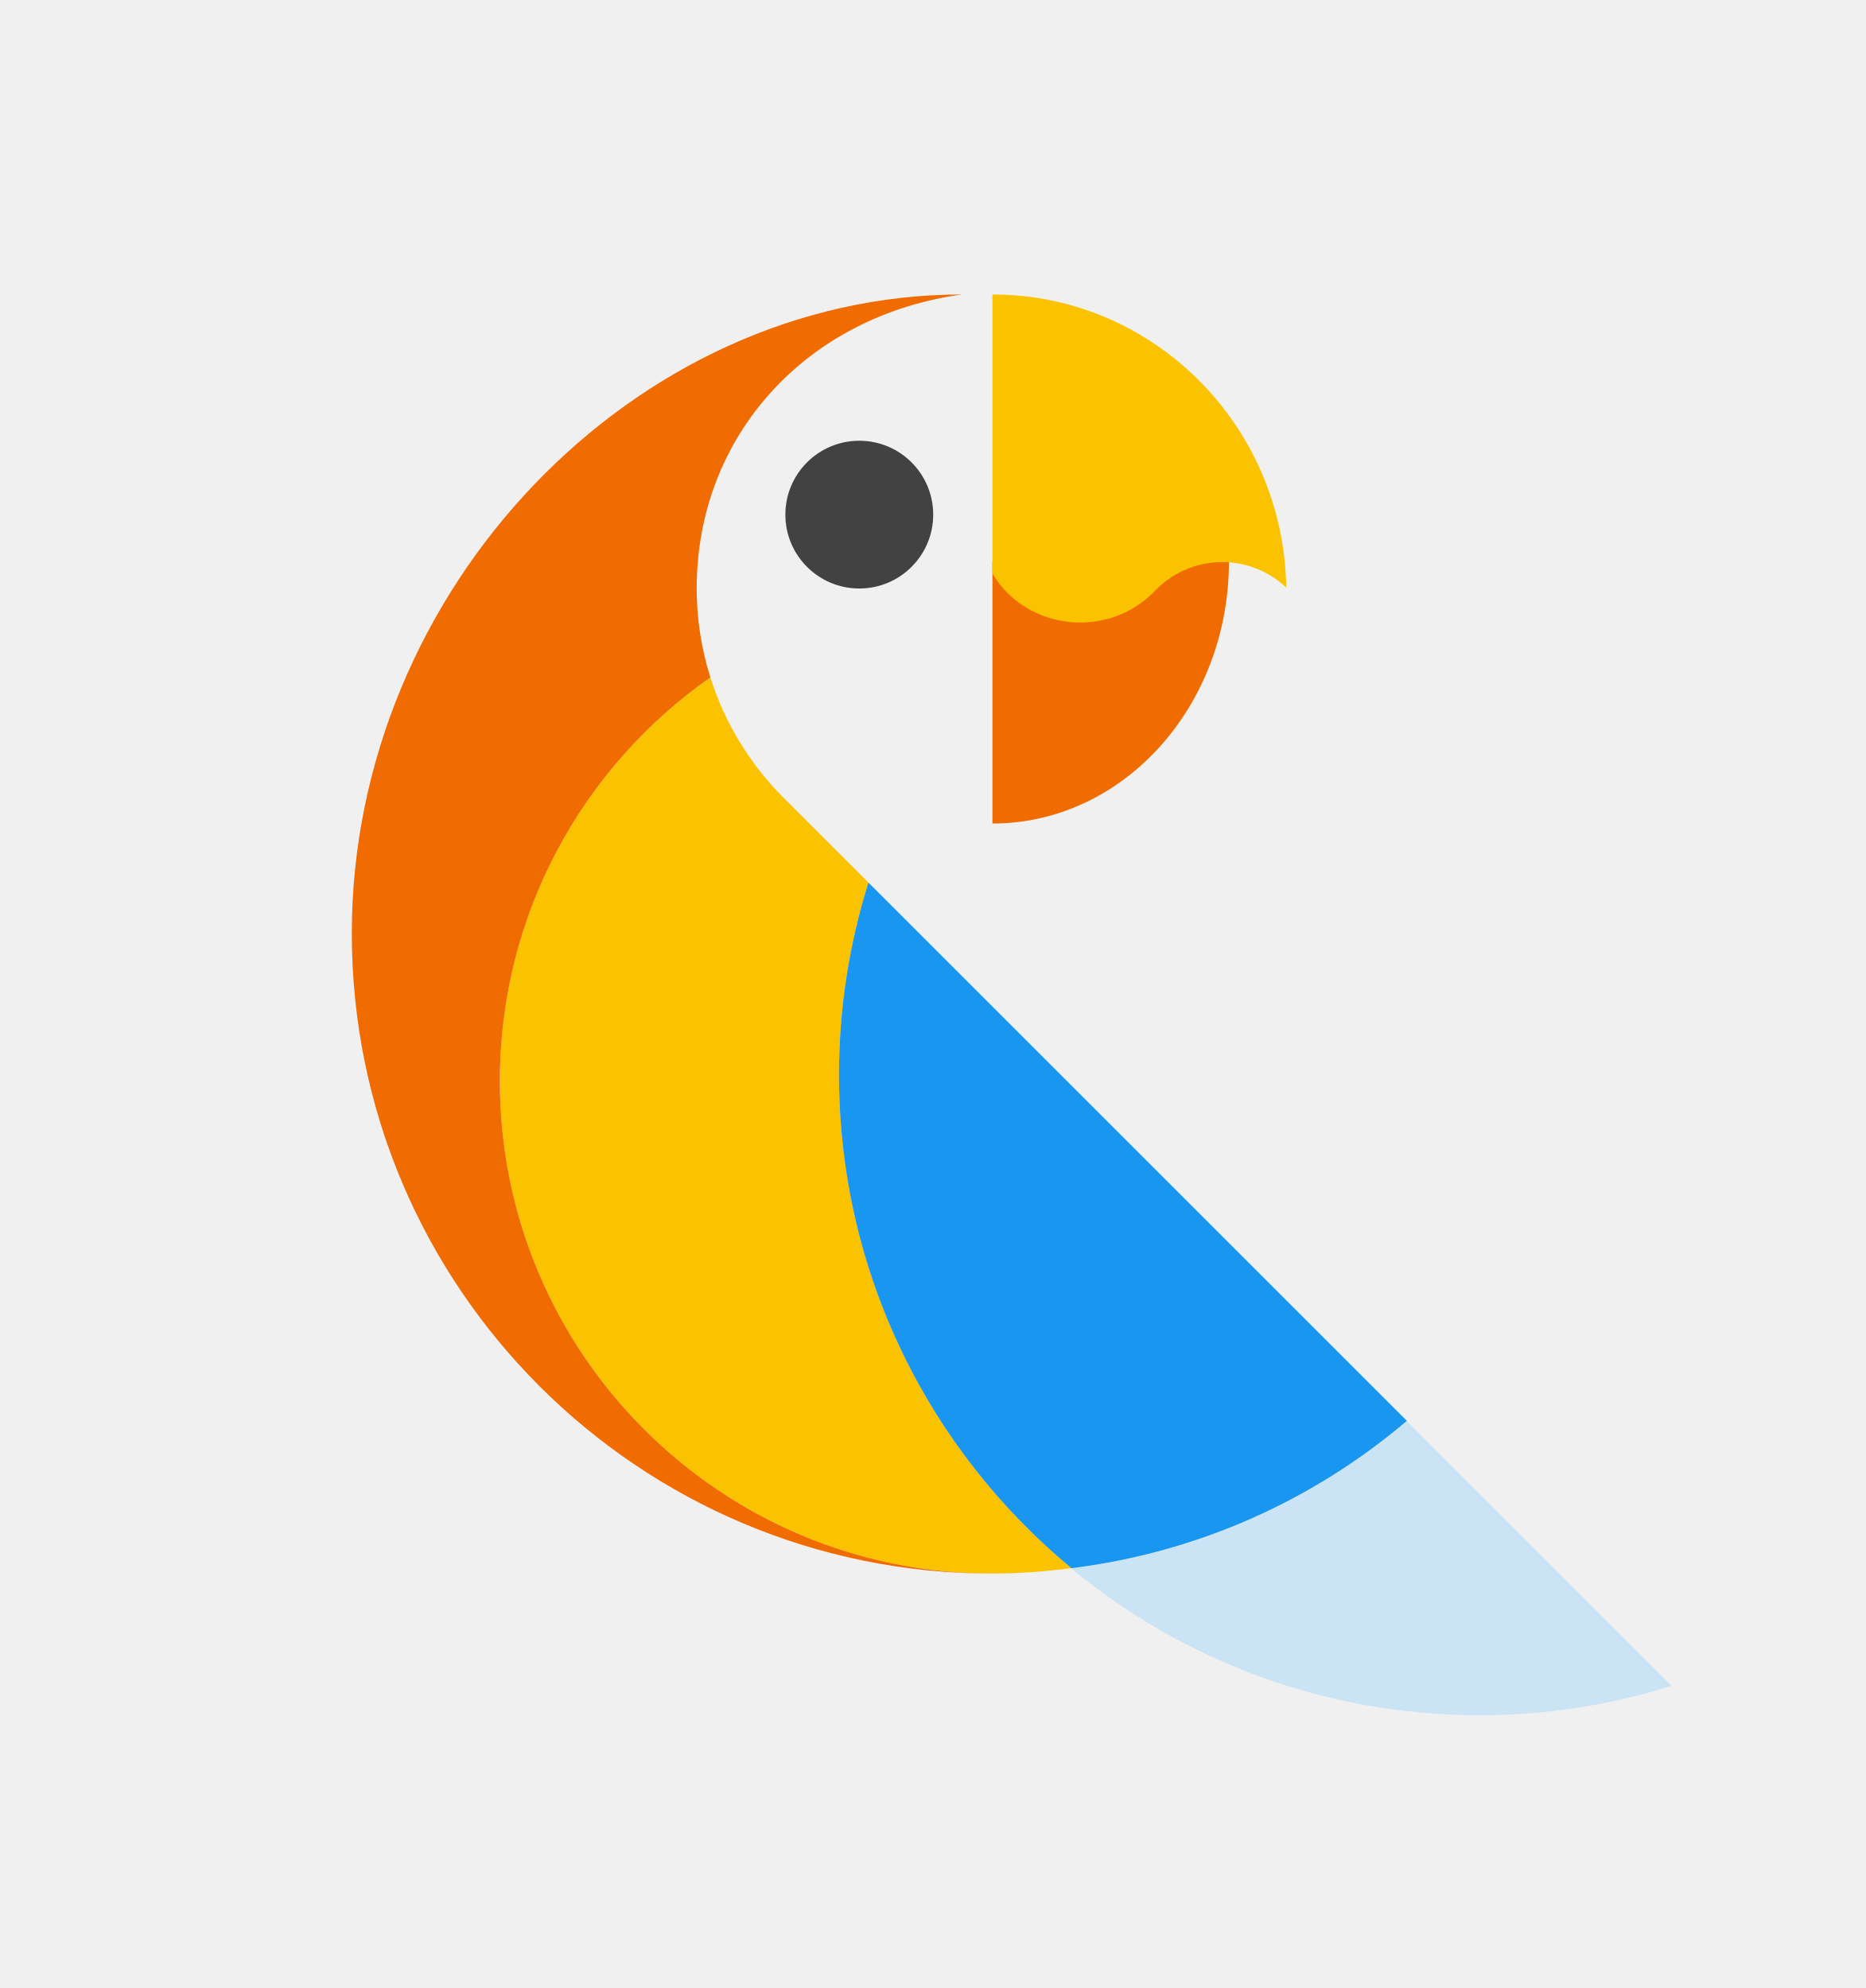
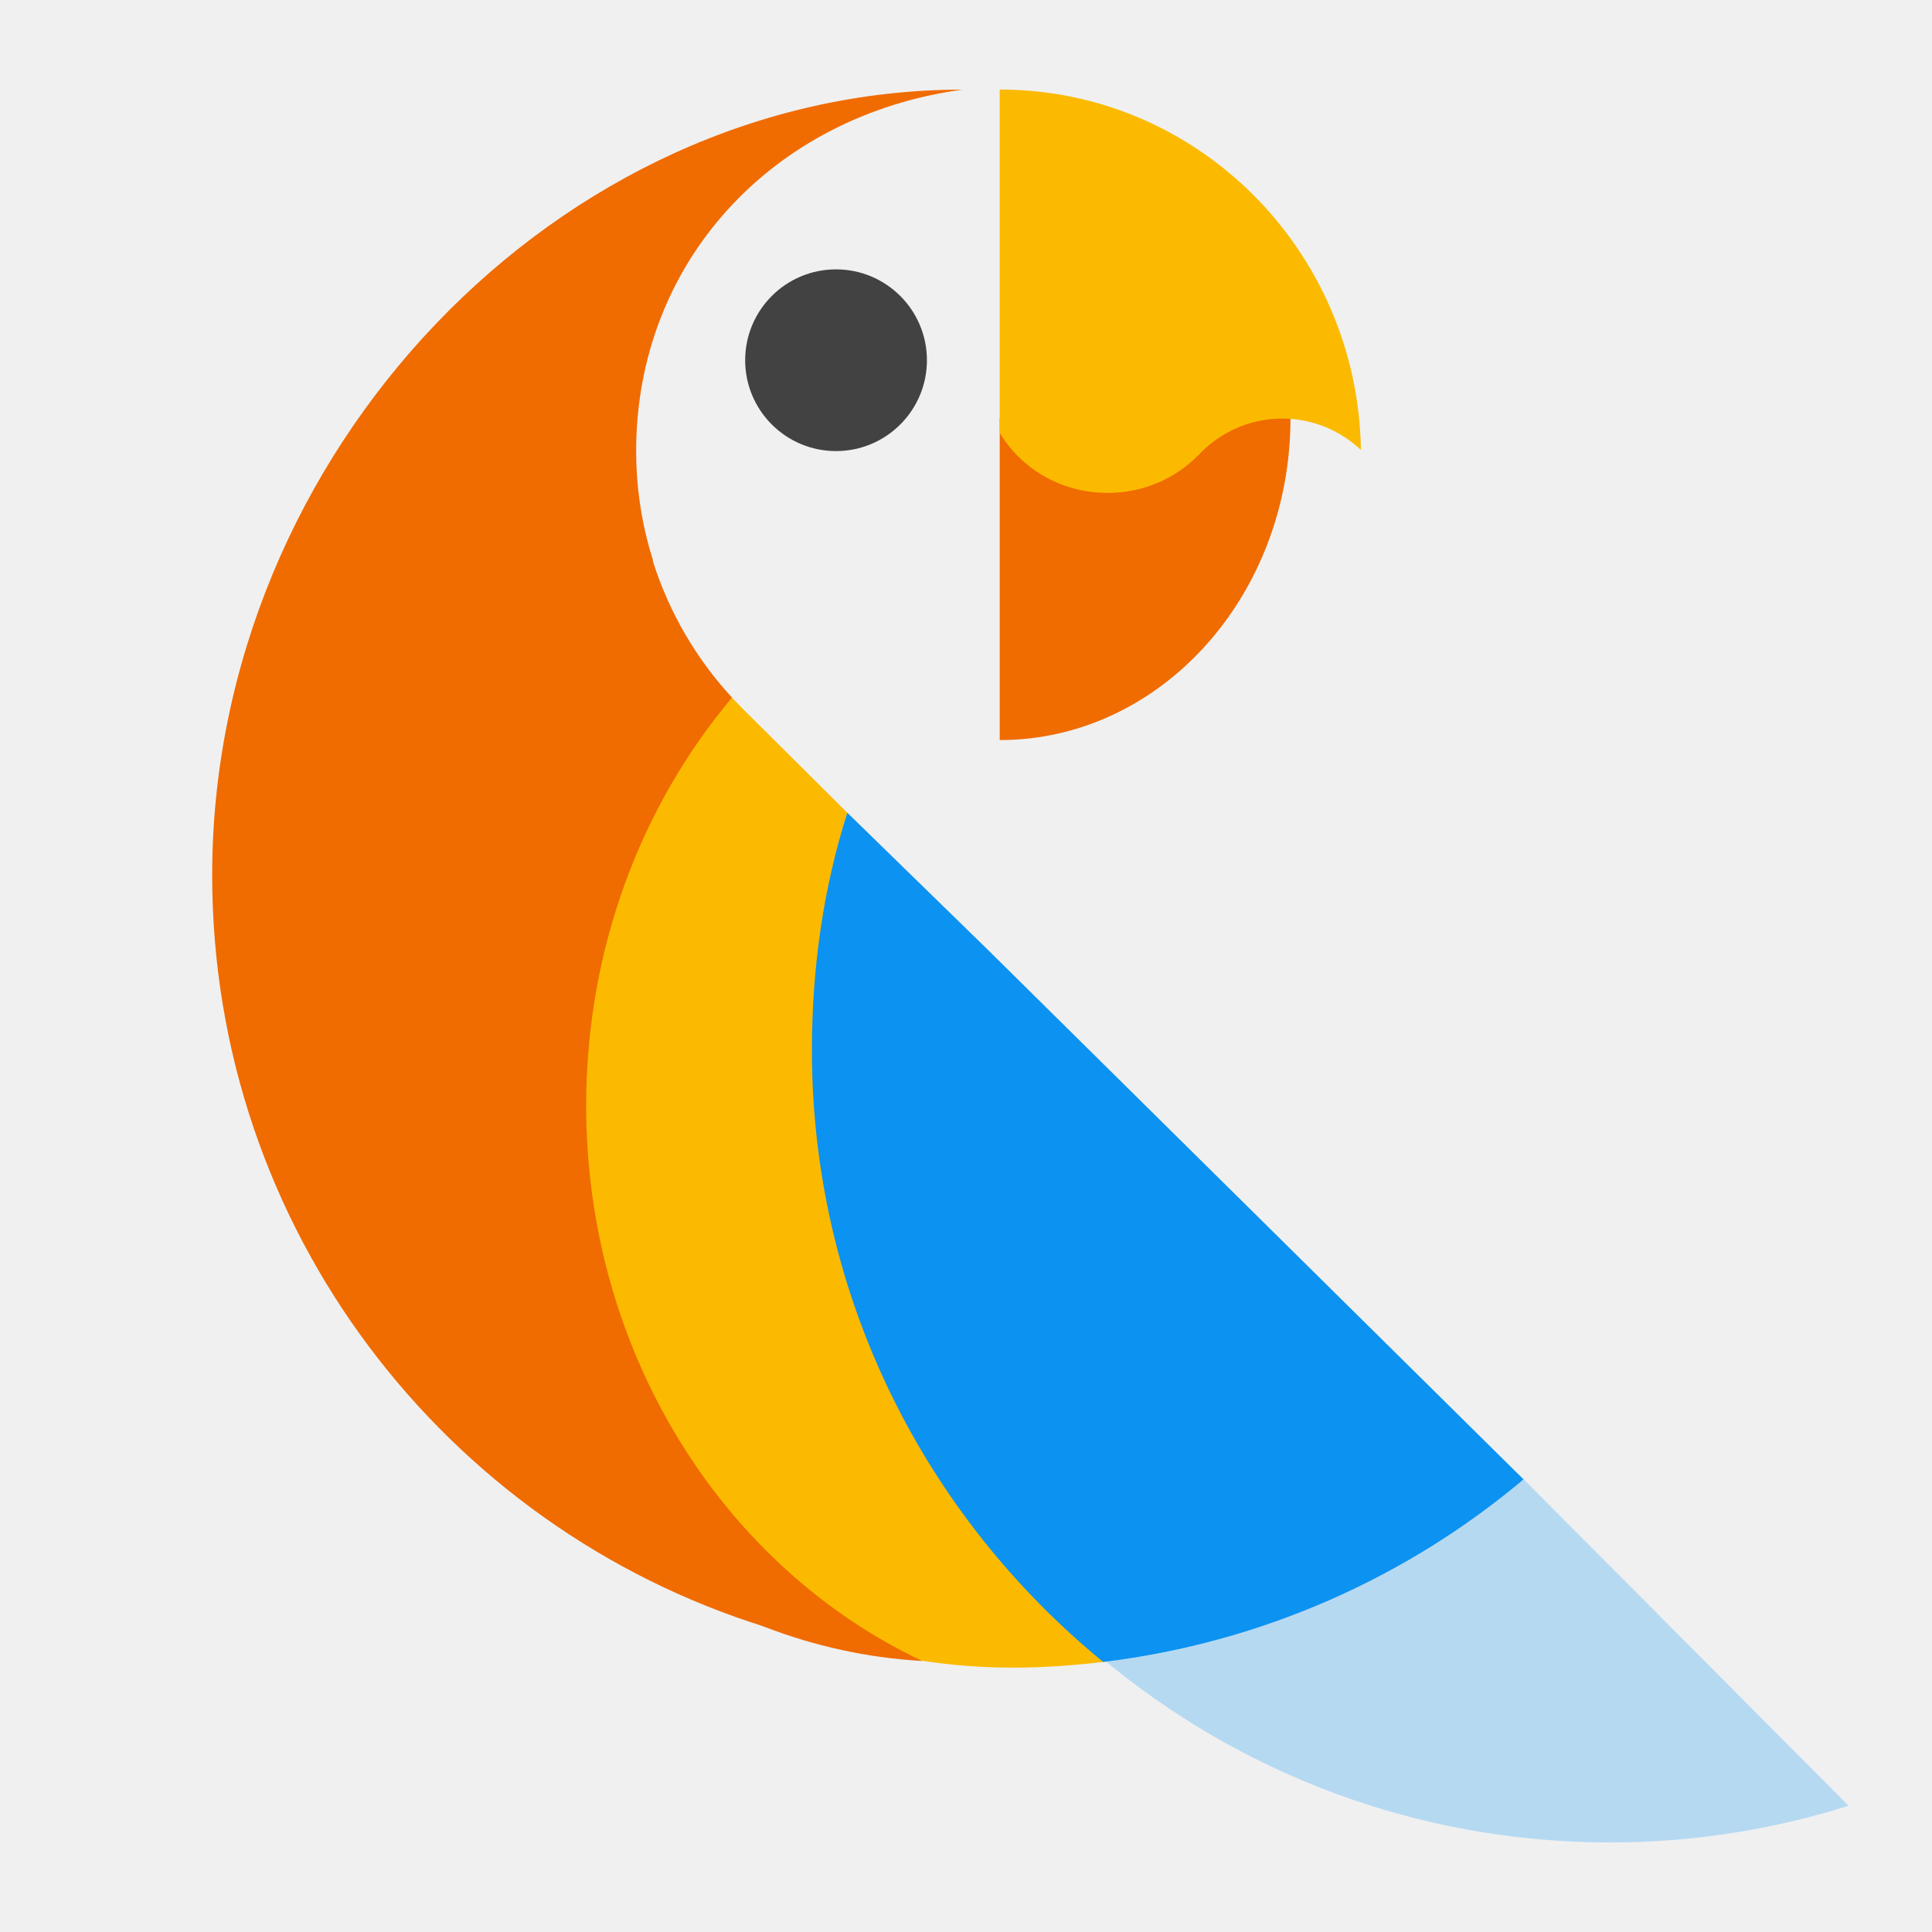
- <svg xmlns="http://www.w3.org/2000/svg" version="1.1" id="layers_copy" x="0px" y="0px" viewBox="0 0 2120 2260" style="enable-background:new 0 0 2120 2260;" xml:space="preserve">
+ <svg xmlns="http://www.w3.org/2000/svg" version="1.1" id="layers_copy" x="0px" y="0px" viewBox="0 0 1200 1200" style="enable-background:new 0 0 1200 1200;" xml:space="preserve">
  <style type="text/css">
	.Łukowy_x0020_zielony{fill:url(#SVGID_1_);stroke:#FFFFFF;stroke-width:0.25;stroke-miterlimit:1;}
	.st0{fill:#424242;}
- 	.st1{fill:#FBC200;}
- 	.st2{fill:#CBE4F5;}
- 	.st3{fill:#1996F0;}
- 	.st4{fill:#F06B00;}
+ 	.st1{fill:#F06B00;}
+ 	.st2{fill:#FBBA00;}
+ 	.st3{fill:#B6D9F2;}
+ 	.st4{fill:#0C92F1;}
</style>
-   <linearGradient id="SVGID_1_" gradientUnits="userSpaceOnUse" x1="-1041.745" y1="2261.841" x2="-1041.038" y2="2261.133">
-     <stop offset="0" style="stop-color:#1EAA4B" />
+   <linearGradient id="SVGID_1_" gradientUnits="userSpaceOnUse" x1="-1939.485" y1="2344.389" x2="-1938.778" y2="2343.682">
+     <stop offset="0" style="stop-color:#1EA94B" />
    <stop offset="0.983" style="stop-color:#19361A" />
  </linearGradient>
+   <path class="st0" d="M575.73,223.75c0,31.17-25.3,56.42-56.45,56.42c-31.17,0-56.44-25.24-56.44-56.42  c0-31.18,25.27-56.44,56.44-56.44C550.43,167.32,575.73,192.57,575.73,223.75z" />
+   <path class="st1" d="M611.23,1032.37c1.54,0.04,3.09,0.07,4.64,0.1c-5.63-0.05-11.23-0.2-16.81-0.45c-9.99-0.43-19.9-1.17-29.73-2.2  c-32.25-3.37-63.57-9.88-93.65-19.22c-199.23-61.82-343.89-247.55-343.89-467.1c0-262.32,215.04-487.83,465.98-487.83  C479.29,71.84,395.12,163.35,395.12,280.21c0,20.83,2.87,40.98,8.16,60.15c0.72,2.6,1.48,5.18,2.29,7.74  c-0.06,0.04-0.12,0.08-0.18,0.13c-97.05,68-160.56,180.6-160.56,308.12c0,189.4,139.94,346.06,322.09,372.28  c11.21,1.62,22.57,2.74,34.07,3.35C604.39,1032.15,607.81,1032.29,611.23,1032.37z" />
+   <path class="st2" d="M690.12,1031.68c-19.8,2.45-39.85,4.1-60.35,4.14h-0.33c-1.51,0-3.03-0.01-4.54-0.03  c-0.07,0.01-0.14,0.01-0.21,0c-1.56-0.03-3.11-0.06-4.66-0.1c-3.48-0.08-6.95-0.21-10.41-0.39c-11.47-0.6-22.81-1.71-33.99-3.32  c-2.96-0.42-5.91-0.88-8.86-1.38c-119.36-45.16-205.93-179.43-205.93-338.05c0-104.47,34.1-194.42,93.84-259.26  c1.6,1.85,4.55,4.68,6.21,6.47c2.03,2.2,2.83,2.83,4.94,4.94l60.45,60.09c-14.6,46.48-14.32,97.56-14.32,148.86  c0,148.41,66,281.39,170.22,371.32C684.8,1027.24,687.45,1029.48,690.12,1031.68z" />
  <g>
    <g>
-       <g>
-         <g>
-           <path class="st0" d="M1060.63,585.05c0,46.4-37.65,83.97-84.02,83.97c-46.39,0-84.01-37.57-84.01-83.97      c0-46.41,37.62-84,84.01-84C1022.98,501.04,1060.63,538.63,1060.63,585.05z" />
-         </g>
-         <g>
-           <path class="st1" d="M953.56,1221.75c0-76.13,11.81-149.43,33.47-218.4l-96.78-96.74c-37.71-37.73-66.44-84.39-82.89-136.51      C662.77,871.3,568.12,1039,568.12,1228.96c0,309.24,250.59,559.85,559.82,559.94c30.48-0.04,60.32-2.49,89.79-6.14      C1056.4,1649.23,953.56,1447.52,953.56,1221.75z" />
-         </g>
-         <path class="st2" d="M1217.65,1783.06c125.97,104.23,287.54,166.88,463.83,166.88c76.09,0,149.39-11.77,218.38-33.43     l-300.96-300.94C1493.42,1705.3,1362.18,1765.24,1217.65,1783.06z" />
-         <path class="st3" d="M1111.88,1128.16l-124.85-124.82c-21.66,68.97-33.47,142.27-33.47,218.4     c0,225.77,102.84,427.48,264.16,561.01c144.53-17.82,275.78-77.76,381.25-167.49L1111.88,1128.16z" />
-         <g>
-           <path class="st4" d="M1127.94,638.5h268.79c0,164.5-120.25,297.69-268.79,297.69V638.5z" />
-         </g>
-         <path class="st4" d="M568.12,1228.96c0-189.97,94.65-357.66,239.24-458.87c-10.04-31.93-15.55-65.85-15.55-101.07     c0-173.95,125.27-310.17,301.63-334.25c-373.51,0-693.59,335.71-693.59,726.2c0,402.06,325.87,727.93,727.93,727.93     c0.06,0,0.12,0,0.15,0C818.72,1788.82,568.12,1538.21,568.12,1228.96z" />
-         <g>
-           <g>
-             <path class="st1" d="M1310.97,673.44c19.51-21.2,47.3-34.46,78.16-34.46c28.1,0,53.67,11,72.74,28.98       c-2.89-184.59-151.29-333.19-333.93-333.19v211.79v105.5c0.21,0.37,0.44,0.75,0.67,1.11c4.44,7.34,9.75,14.16,15.82,20.27       c20.81,21.09,50.38,34.25,83.19,34.25c32.81,0,62.38-13.15,83.19-34.25H1310.97z" />
-           </g>
-         </g>
-       </g>
+       <path class="st1" d="M569.19,1029.92c-0.78-0.38-1.56-0.76-2.33-1.15c-0.03,0-0.05-0.02-0.08-0.04    c-119.61-59.35-202.7-190.19-202.7-342.07c0-97.62,34.32-186.54,90.6-253.38c-22.27-24.11-39.16-53-49.29-85.06    c0.06-0.05,0.12-0.09,0.18-0.13c-0.81-2.56-1.73-5.21-2.45-7.81c-94.1,66.01-156.83,180.06-158.63,310.1    c-0.01,0.66-0.02,1.32-0.03,1.98c-0.01,1.19-0.02,2.38-0.02,3.58v0.22c0,2.21,0.02,4.41,0.06,6.6c0.01,1.1,0.04,2.2,0.06,3.3    c3.8,159.32,99.04,293.98,230.97,344.64c30.68,11.79,63.36,19.03,97.32,20.97C571.63,1031.1,570.4,1030.51,569.19,1029.92z" />
+     </g>
+   </g>
+   <path class="st3" d="M685.21,1030.6c85.49,71.07,195.15,113.79,314.79,113.79c51.64,0,101.39-8.03,148.21-22.8l-204.25-205.2  C872.37,977.57,783.29,1018.45,685.21,1030.6z" />
+   <path class="st4" d="M612.72,589.09l-86.44-84.3c-14.83,46.7-21.98,96.12-21.98,147.66c0,152.86,70.43,289.42,180.91,379.82  c98.98-12.06,188.86-52.65,261.09-113.4L612.72,589.09z" />
+   <g>
+     <path class="st1" d="M620.95,259.67h180.59c0,110.52-80.79,200-180.59,200V259.67z" />
+   </g>
+   <g>
+     <g>
+       <path class="st2" d="M743.93,283.14c13.11-14.24,31.77-23.15,52.49-23.15c18.88,0,36.05,7.4,48.87,19.49    C843.36,155.45,743.66,55.61,620.95,55.61V197.9v70.88c0.14,0.25,0.3,0.5,0.45,0.75c2.98,4.93,6.55,9.51,10.63,13.62    c13.98,14.17,33.85,23.01,55.89,23.01c22.04,0,41.91-8.84,55.89-23.01H743.93z" />
    </g>
  </g>
</svg>
